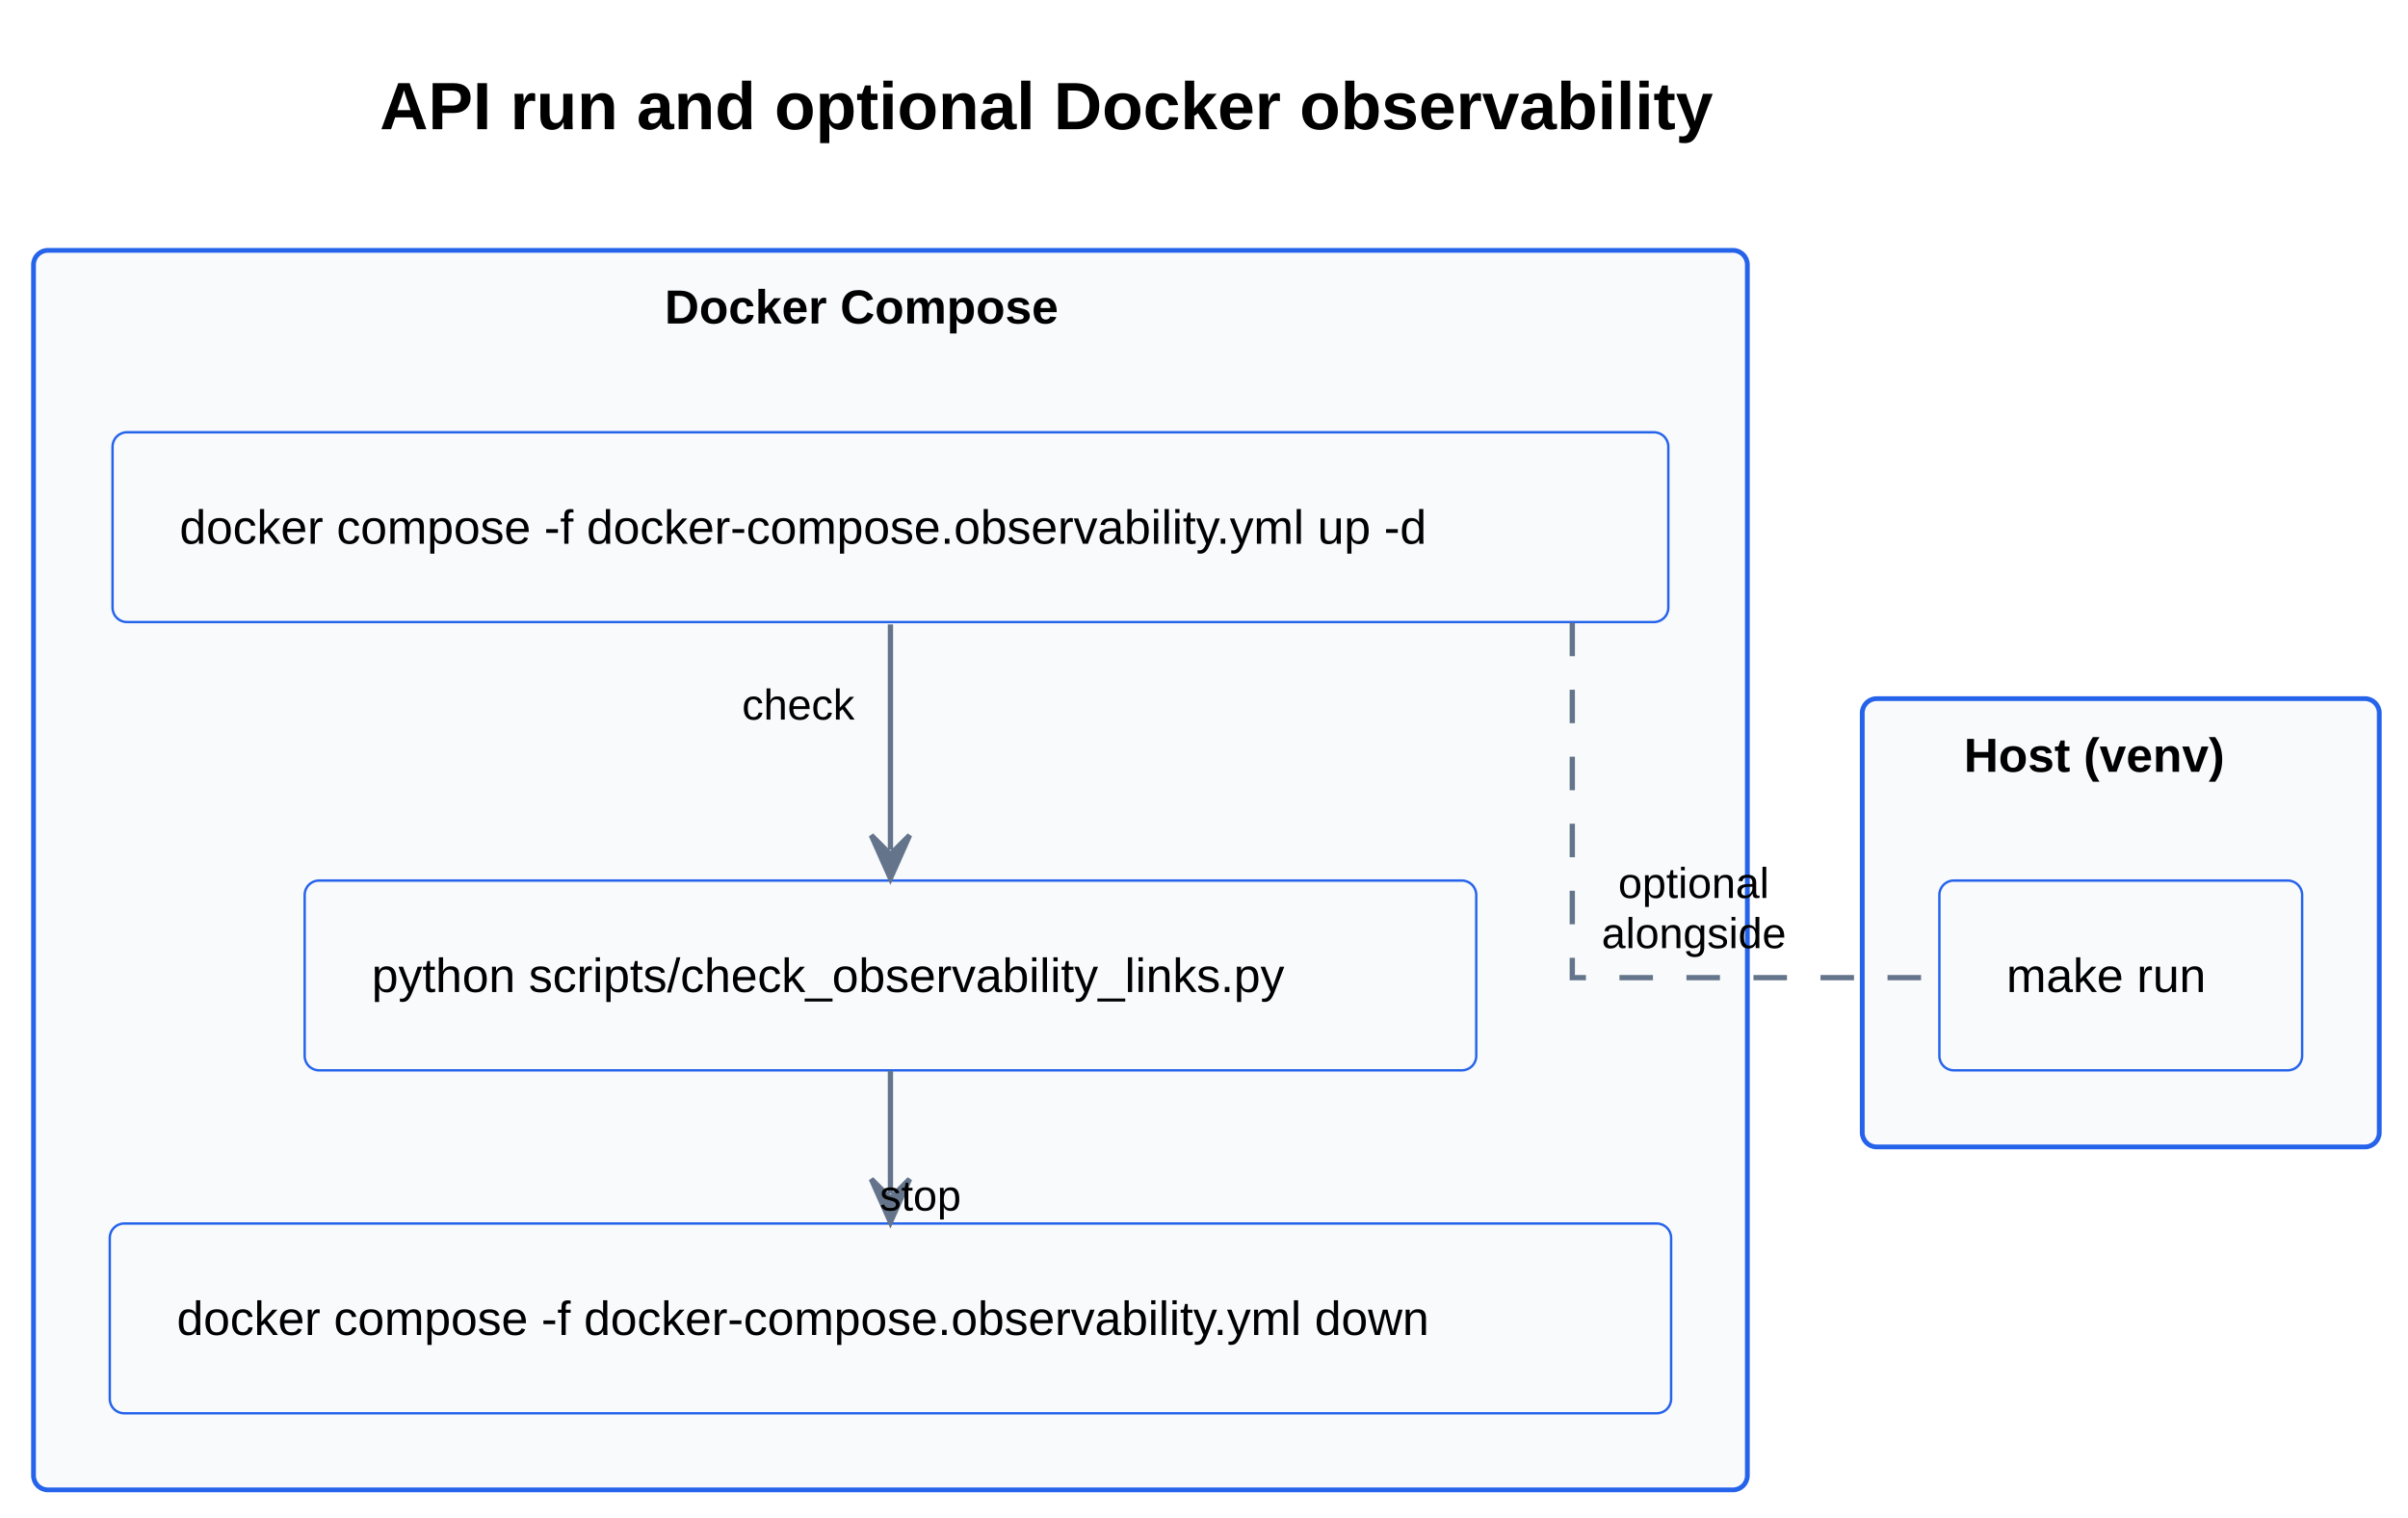
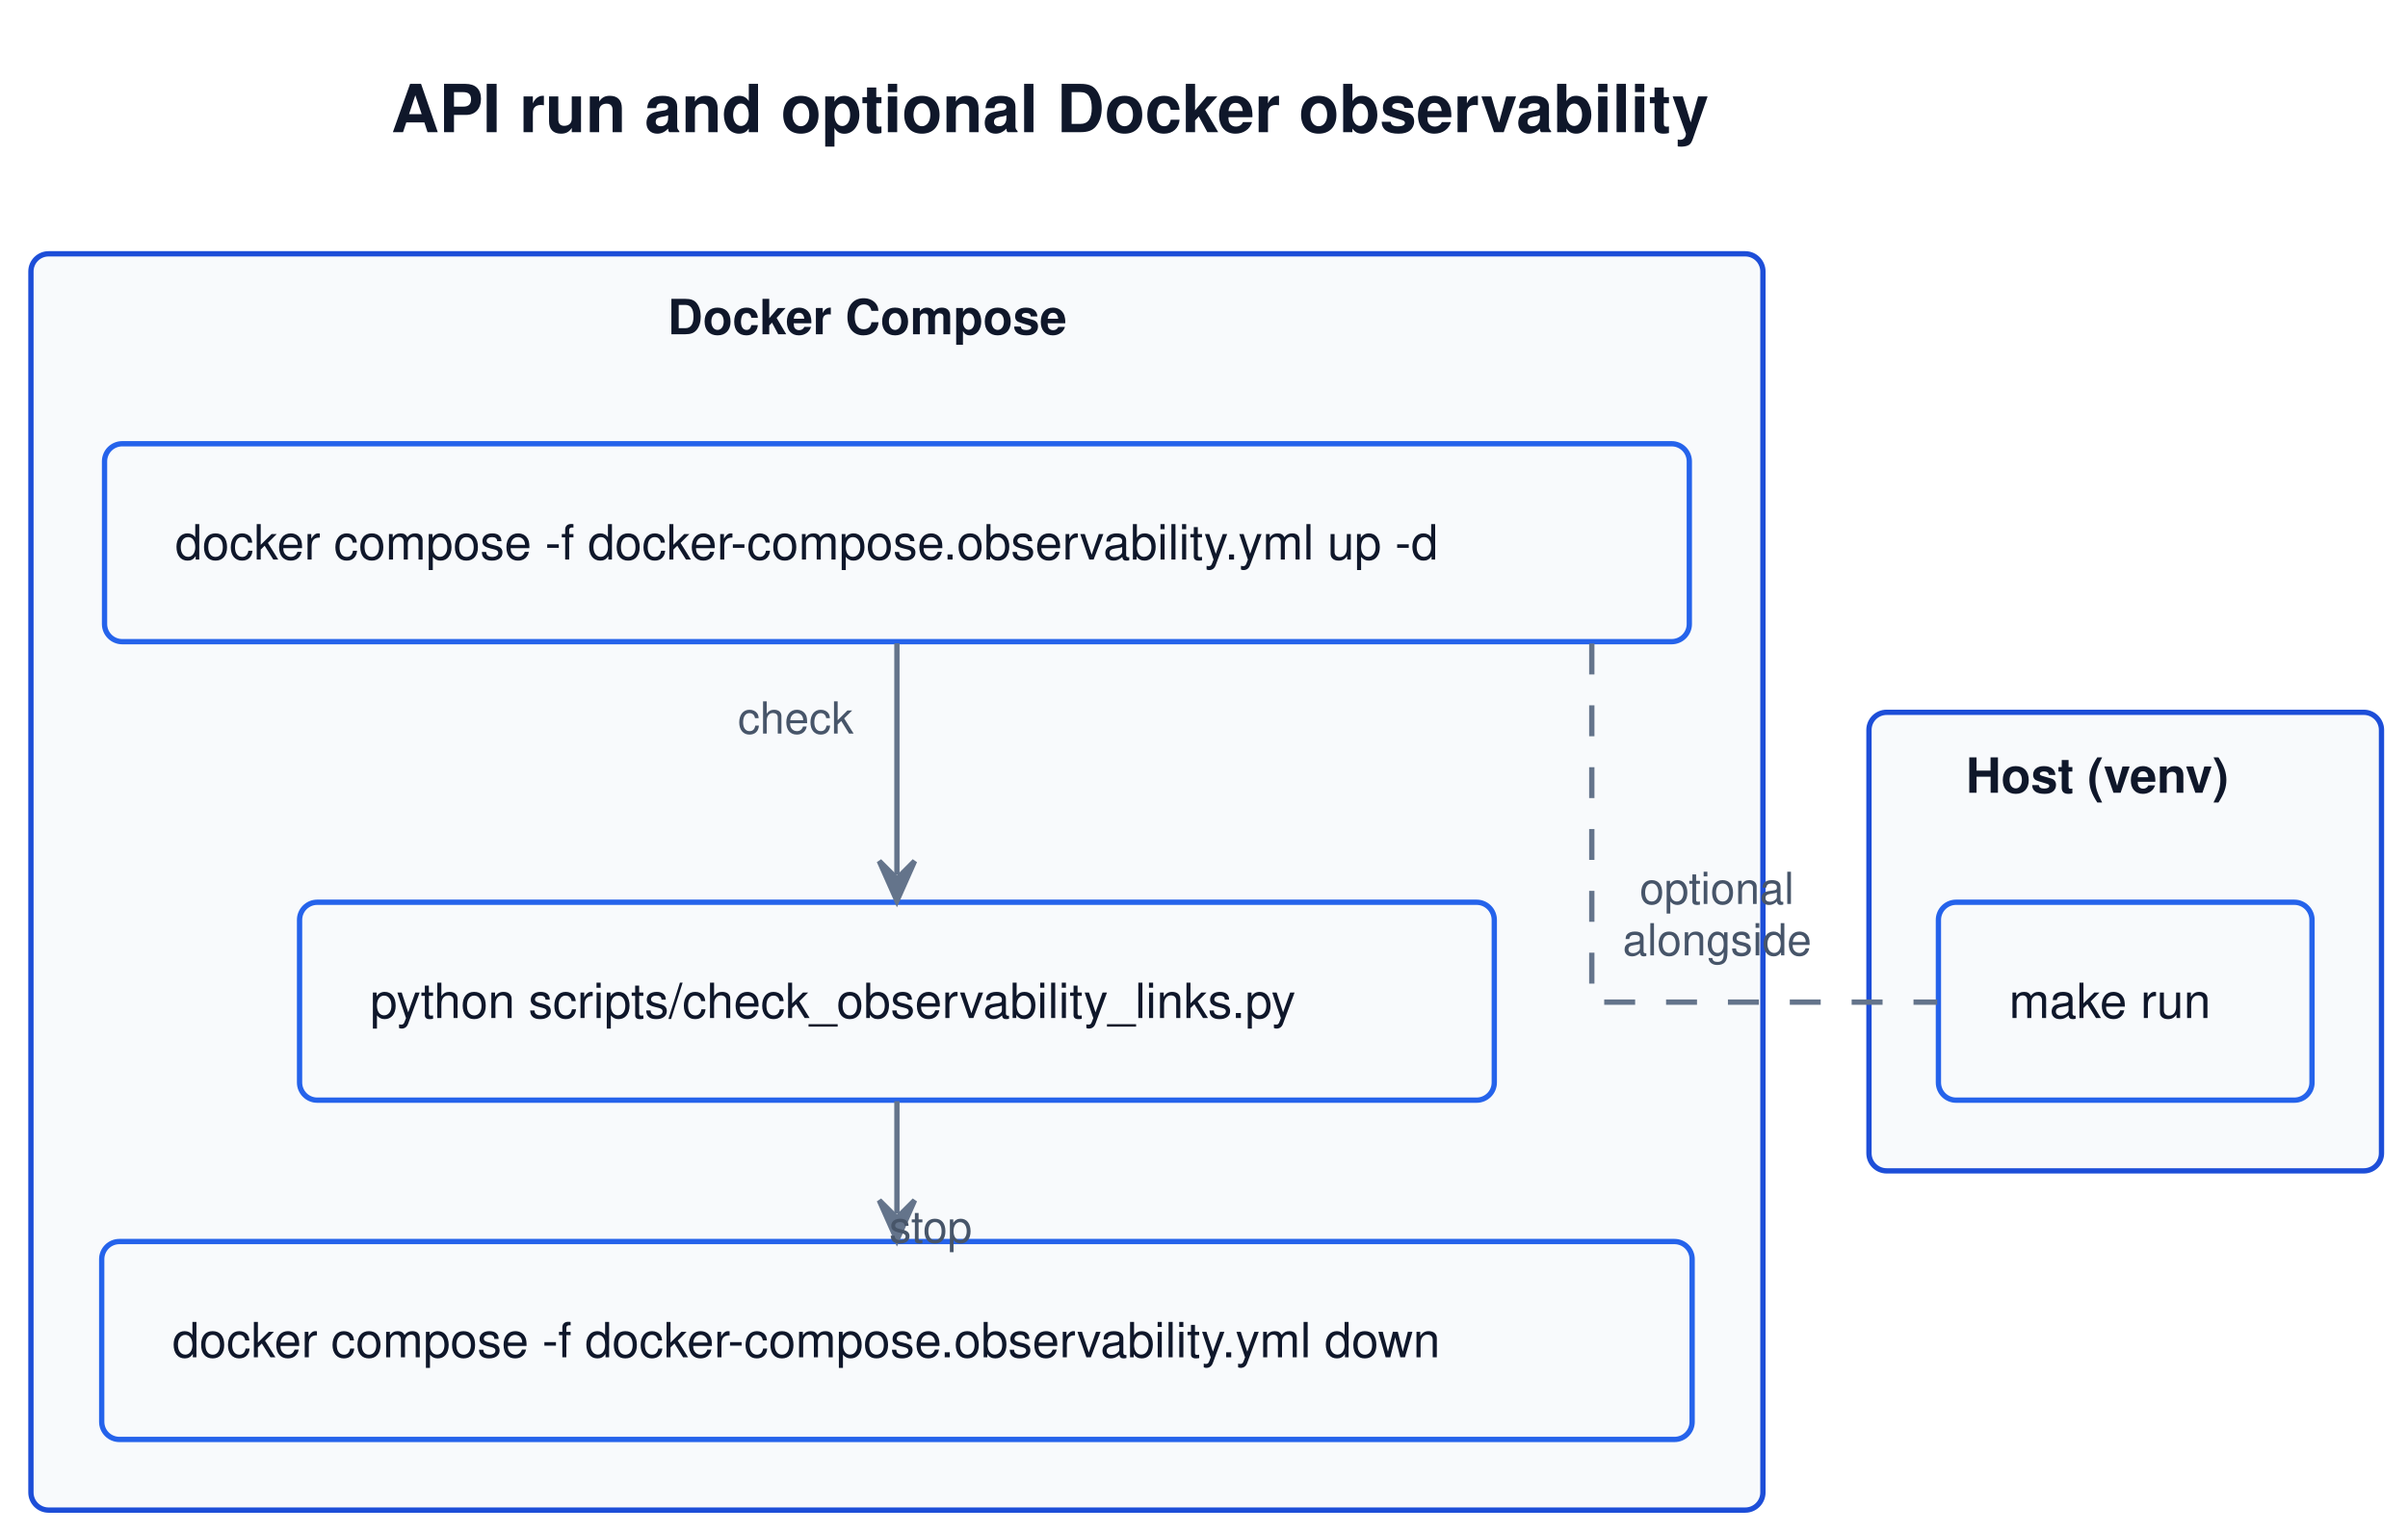
- <svg xmlns="http://www.w3.org/2000/svg" contentStyleType="text/css" data-diagram-type="DESCRIPTION" height="317px" preserveAspectRatio="none" style="width:503px;height:317px;background:#FFFFFF;" version="1.1" viewBox="0 0 503 317" width="503px" zoomAndPan="magnify">
+ <svg xmlns="http://www.w3.org/2000/svg" contentStyleType="text/css" data-diagram-type="DESCRIPTION" height="347px" preserveAspectRatio="none" style="width:545px;height:347px;background:#FFFFFF;" version="1.1" viewBox="0 0 545 347" width="545px" zoomAndPan="magnify">
  <defs />
  <g>
-     <g class="title" data-source-line="44">
-       <text fill="#000000" font-family="'Arial'" font-size="14" font-weight="bold" lengthAdjust="spacing" textLength="330.34" x="79.33" y="26.995">API run and optional Docker observability</text>
+     <g class="title" data-source-line="274">
+       <text fill="#0F172A" font-family="'Helvetica'" font-size="15" font-weight="bold" lengthAdjust="spacing" textLength="353.935" x="88.532" y="29.923">API run and optional Docker observability</text>
    </g>
-     <g class="cluster" data-qualified-name="Host .venv." data-source-line="48" id="ent0002">
-       <rect fill="#F8FAFC" height="93.64" rx="3" ry="3" style="stroke:#2563EB;stroke-width:1;" width="108" x="389" y="145.937" />
-       <text fill="#000000" font-family="'Arial'" font-size="10" font-weight="bold" lengthAdjust="spacing" textLength="65.532" x="410.234" y="161.219">Host (venv)</text>
+     <g class="cluster" data-qualified-name="Host .venv." data-source-line="278" id="ent0002">
+       <rect fill="#F8FAFC" height="103.81" rx="4" ry="4" style="stroke:#1D4ED8;stroke-width:1.2;" width="116" x="423" y="161.261" />
+       <text fill="#0F172A" font-family="'Helvetica'" font-size="11" font-weight="bold" lengthAdjust="spacing" textLength="72.085" x="444.957" y="179.471">Host (venv)</text>
    </g>
-     <g class="cluster" data-qualified-name="Docker Compose" data-source-line="52" id="ent0004">
-       <rect fill="#F8FAFC" height="258.92" rx="3" ry="3" style="stroke:#2563EB;stroke-width:1;" width="358" x="7" y="52.297" />
-       <text fill="#000000" font-family="'Arial'" font-size="10" font-weight="bold" lengthAdjust="spacing" textLength="94.336" x="138.832" y="67.579">Docker Compose</text>
+     <g class="cluster" data-qualified-name="Docker Compose" data-source-line="282" id="ent0004">
+       <rect fill="#F8FAFC" height="284.41" rx="4" ry="4" style="stroke:#1D4ED8;stroke-width:1.2;" width="392" x="7" y="57.461" />
+       <text fill="#0F172A" font-family="'Helvetica'" font-size="11" font-weight="bold" lengthAdjust="spacing" textLength="103.769" x="151.115" y="75.671">Docker Compose</text>
    </g>
-     <g class="entity" data-qualified-name="Host .venv..run" data-source-line="49" id="ent0003">
-       <rect fill="#F8FAFC" height="39.641" rx="3" ry="3" style="stroke:#2563EB;stroke-width:0.5;" width="75.778" x="405.11" y="183.937" />
-       <text fill="#000000" font-family="'Arial'" font-size="10" lengthAdjust="spacing" textLength="47.778" x="419.11" y="207.219">make run</text>
+     <g class="entity" data-qualified-name="Host .venv..run" data-source-line="279" id="ent0003">
+       <rect fill="#F8FAFC" height="44.805" rx="4" ry="4" style="stroke:#2563EB;stroke-width:1.2;" width="84.556" x="438.72" y="204.261" />
+       <text fill="#0F172A" font-family="'Helvetica'" font-size="11" lengthAdjust="spacing" textLength="52.556" x="454.72" y="230.471">make run</text>
    </g>
-     <g class="entity" data-qualified-name="Docker Compose.obup" data-source-line="53" id="ent0005">
-       <rect fill="#F8FAFC" height="39.641" rx="3" ry="3" style="stroke:#2563EB;stroke-width:0.5;" width="324.982" x="23.51" y="90.297" />
-       <text fill="#000000" font-family="'Arial'" font-size="10" lengthAdjust="spacing" textLength="296.982" x="37.51" y="113.579">docker compose -f docker-compose.observability.yml up -d</text>
+     <g class="entity" data-qualified-name="Docker Compose.obup" data-source-line="283" id="ent0005">
+       <rect fill="#F8FAFC" height="44.805" rx="4" ry="4" style="stroke:#2563EB;stroke-width:1.2;" width="358.681" x="23.66" y="100.461" />
+       <text fill="#0F172A" font-family="'Helvetica'" font-size="11" lengthAdjust="spacing" textLength="326.681" x="39.66" y="126.671">docker compose -f docker-compose.observability.yml up -d</text>
    </g>
-     <g class="entity" data-qualified-name="Docker Compose.obdown" data-source-line="54" id="ent0006">
-       <rect fill="#F8FAFC" height="39.641" rx="3" ry="3" style="stroke:#2563EB;stroke-width:0.5;" width="326.144" x="22.93" y="255.577" />
-       <text fill="#000000" font-family="'Arial'" font-size="10" lengthAdjust="spacing" textLength="298.144" x="36.93" y="278.859">docker compose -f docker-compose.observability.yml down</text>
+     <g class="entity" data-qualified-name="Docker Compose.obdown" data-source-line="284" id="ent0006">
+       <rect fill="#F8FAFC" height="44.805" rx="4" ry="4" style="stroke:#2563EB;stroke-width:1.2;" width="359.959" x="23.02" y="281.071" />
+       <text fill="#0F172A" font-family="'Helvetica'" font-size="11" lengthAdjust="spacing" textLength="327.959" x="39.02" y="307.281">docker compose -f docker-compose.observability.yml down</text>
    </g>
-     <g class="entity" data-qualified-name="Docker Compose.obsmoke" data-source-line="55" id="ent0007">
-       <rect fill="#F8FAFC" height="39.641" rx="3" ry="3" style="stroke:#2563EB;stroke-width:0.5;" width="244.728" x="63.64" y="183.937" />
-       <text fill="#000000" font-family="'Arial'" font-size="10" lengthAdjust="spacing" textLength="216.728" x="77.64" y="207.219">python scripts/check_observability_links.py</text>
+     <g class="entity" data-qualified-name="Docker Compose.obsmoke" data-source-line="285" id="ent0007">
+       <rect fill="#F8FAFC" height="44.805" rx="4" ry="4" style="stroke:#2563EB;stroke-width:1.2;" width="270.401" x="67.8" y="204.261" />
+       <text fill="#0F172A" font-family="'Helvetica'" font-size="11" lengthAdjust="spacing" textLength="238.401" x="83.8" y="230.471">python scripts/check_observability_links.py</text>
    </g>
-     <g class="link" data-entity-1="ent0005" data-entity-2="ent0003" data-link-type="association" data-source-line="58" id="lnk8">
-       <path d="M328.43,130.067 C328.43,157.697 328.43,204.217 328.43,204.217 C328.43,204.217 371.52,204.217 404.85,204.217" fill="none" id="obup-run" style="stroke:#64748B;stroke-width:1.1;stroke-dasharray:7,7;" />
-       <text fill="#000000" font-family="'Arial'" font-size="9" lengthAdjust="spacing" textLength="36.475" x="338.022" y="187.571">optional</text>
-       <text fill="#000000" font-family="'Arial'" font-size="9" lengthAdjust="spacing" textLength="43.378" x="334.57" y="198.047">alongside</text>
+     <g class="link" data-entity-1="ent0005" data-entity-2="ent0003" data-link-type="association" data-source-line="288" id="lnk8">
+       <path d="M360.27,145.681 C360.27,176.301 360.27,226.871 360.27,226.871 C360.27,226.871 403.68,226.871 438.44,226.871" fill="none" id="obup-run" style="stroke:#64748B;stroke-width:1.2;stroke-dasharray:7,7;" />
+       <text fill="#475569" font-family="'Helvetica'" font-size="10" lengthAdjust="spacing" textLength="40.527" x="371.105" y="204.643">optional</text>
+       <text fill="#475569" font-family="'Helvetica'" font-size="10" lengthAdjust="spacing" textLength="48.198" x="367.27" y="216.284">alongside</text>
    </g>
-     <g class="link" data-entity-1="ent0005" data-entity-2="ent0007" data-link-type="dependency" data-source-line="59" id="lnk9">
-       <path d="M186,130.437 C186,146.137 186,161.777 186,177.477" fill="none" id="obup-to-obsmoke" style="stroke:#64748B;stroke-width:1.1;" />
-       <polygon fill="#64748B" points="186,183.477,190,174.477,186,178.477,182,174.477,186,183.477" style="stroke:#64748B;stroke-width:1.1;" />
-       <text fill="#000000" font-family="'Arial'" font-size="9" lengthAdjust="spacing" textLength="26.35" x="155" y="150.311">check</text>
+     <g class="link" data-entity-1="ent0005" data-entity-2="ent0007" data-link-type="dependency" data-source-line="289" id="lnk9">
+       <path d="M203,145.641 C203,162.951 203,180.641 203,197.941" fill="none" id="obup-to-obsmoke" style="stroke:#64748B;stroke-width:1.2;" />
+       <polygon fill="#64748B" points="203,203.941,207,194.941,203,198.941,199,194.941,203,203.941" style="stroke:#64748B;stroke-width:1.2;" />
+       <text fill="#475569" font-family="'Helvetica'" font-size="10" lengthAdjust="spacing" textLength="29.277" x="167" y="166.073">check</text>
    </g>
-     <g class="link" data-entity-1="ent0007" data-entity-2="ent0006" data-link-type="dependency" data-source-line="60" id="lnk10">
-       <path d="M186,223.707 C186,233.567 186,239.427 186,249.297" fill="none" id="obsmoke-to-obdown" style="stroke:#64748B;stroke-width:1.1;" />
-       <polygon fill="#64748B" points="186,255.297,190,246.297,186,250.297,182,246.297,186,255.297" style="stroke:#64748B;stroke-width:1.1;" />
-       <text fill="#000000" font-family="'Arial'" font-size="9" lengthAdjust="spacing" textLength="19.437" x="183.75" y="252.861">stop</text>
+     <g class="link" data-entity-1="ent0007" data-entity-2="ent0006" data-link-type="dependency" data-source-line="290" id="lnk10">
+       <path d="M203,249.291 C203,259.201 203,264.811 203,274.741" fill="none" id="obsmoke-to-obdown" style="stroke:#64748B;stroke-width:1.2;" />
+       <polygon fill="#64748B" points="203,280.741,207,271.741,203,275.741,199,271.741,203,280.741" style="stroke:#64748B;stroke-width:1.2;" />
+       <text fill="#475569" font-family="'Helvetica'" font-size="10" lengthAdjust="spacing" textLength="21.597" x="201.25" y="281.293">stop</text>
    </g>
  </g>
</svg>
